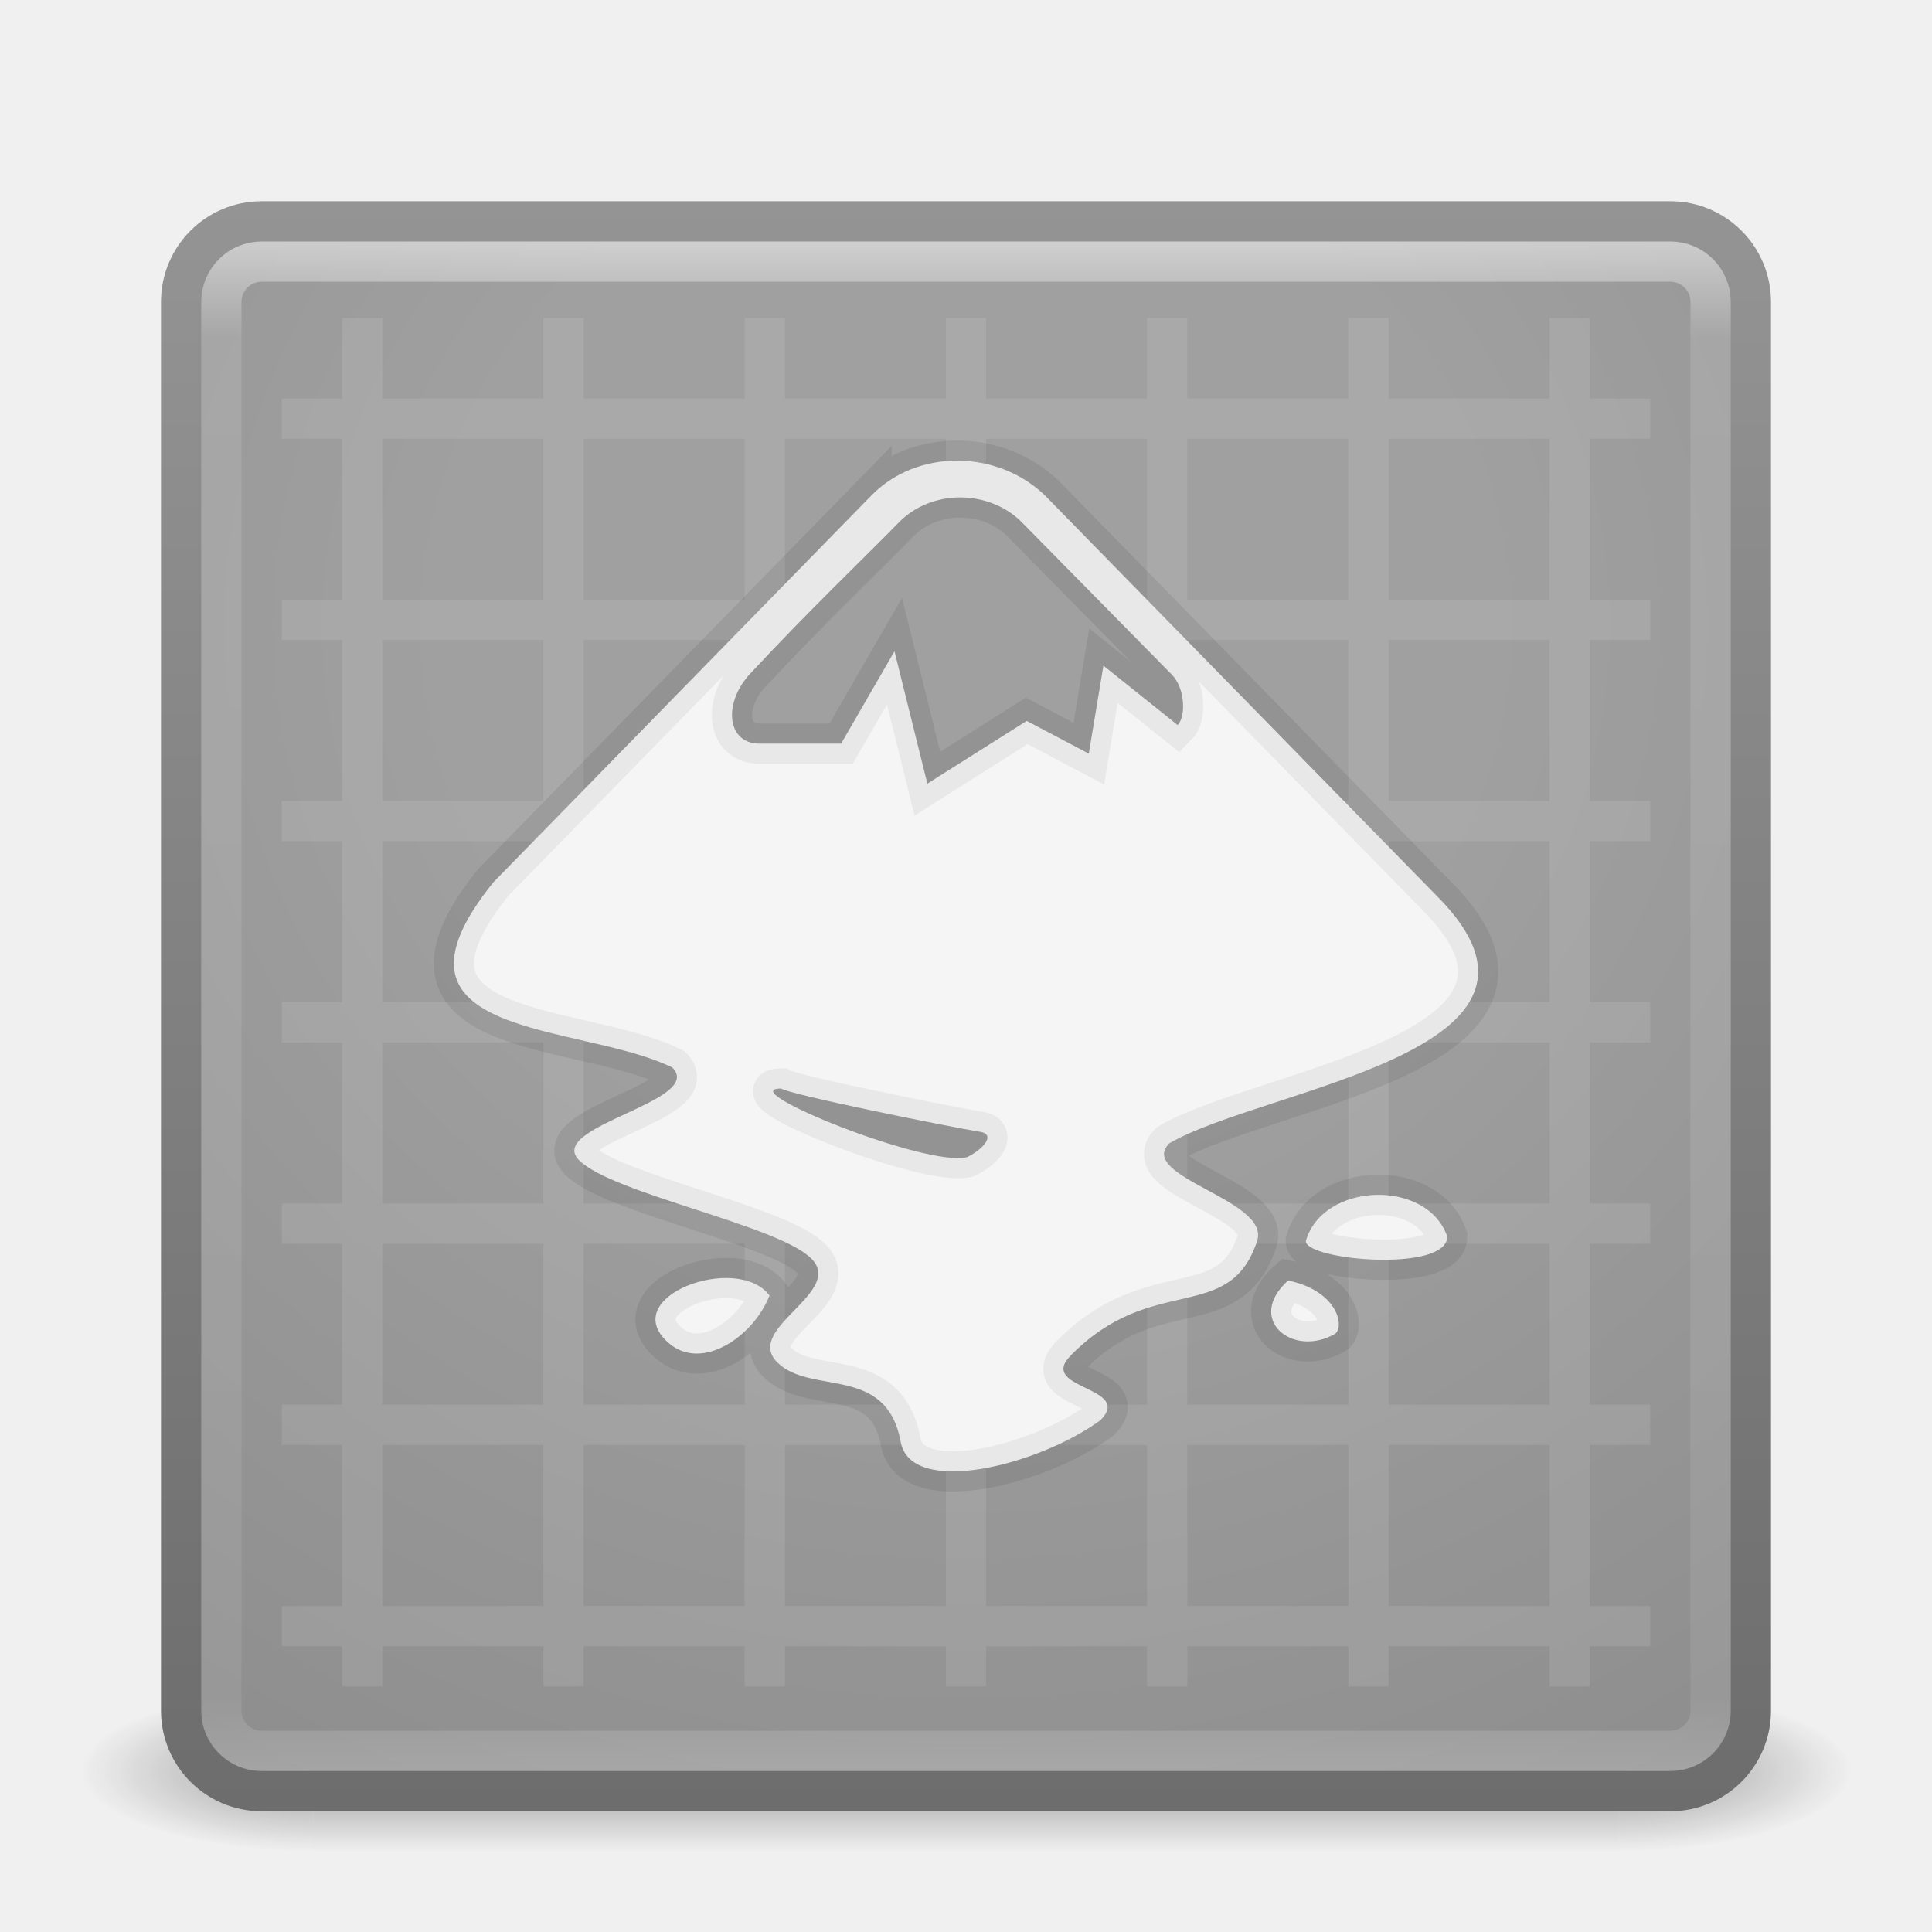
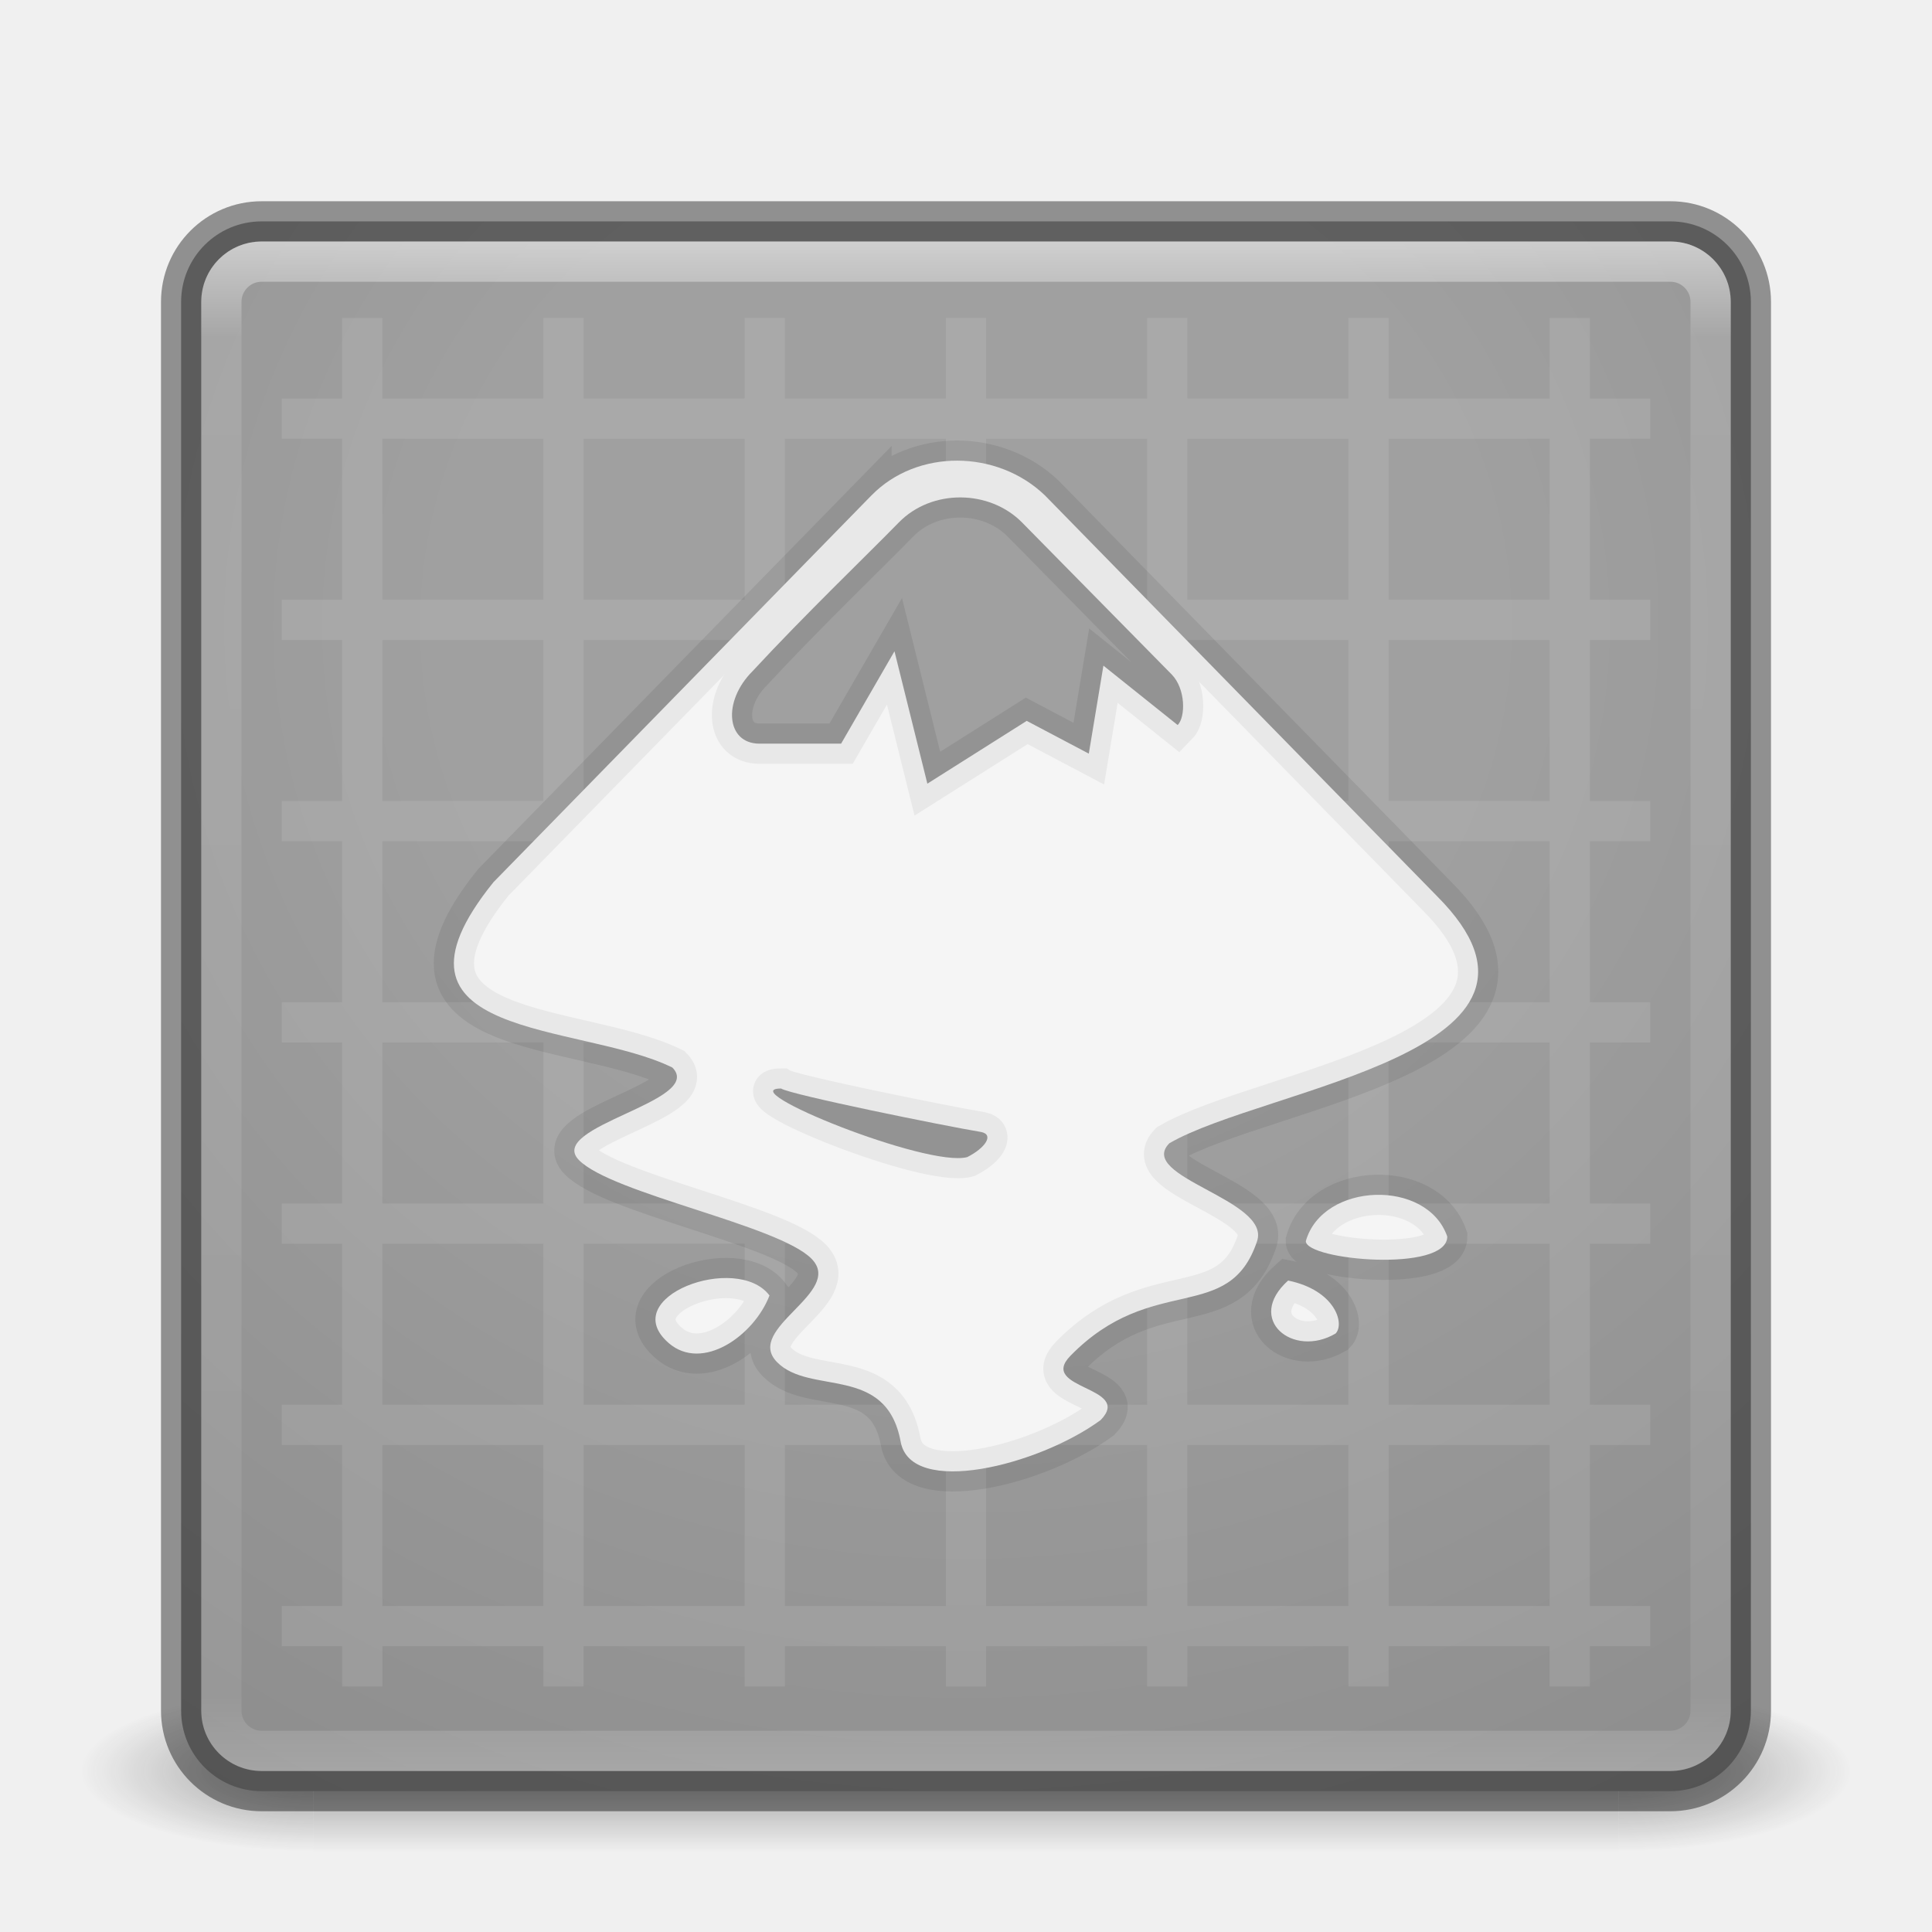
<svg xmlns="http://www.w3.org/2000/svg" xmlns:xlink="http://www.w3.org/1999/xlink" version="1.1" width="48" height="48" id="svg5390">
  <defs id="defs5392">
    <linearGradient x1="24" y1="5" x2="24" y2="43" id="linearGradient5313" xlink:href="#linearGradient3924-9-5" gradientUnits="userSpaceOnUse" gradientTransform="translate(3.7e-6,1.00001)" />
    <linearGradient id="linearGradient3924-9-5">
      <stop id="stop3926-2-0" style="stop-color:#ffffff;stop-opacity:1" offset="0" />
      <stop id="stop3928-2-0" style="stop-color:#ffffff;stop-opacity:0.235" offset="0.063" />
      <stop id="stop3930-6-1" style="stop-color:#ffffff;stop-opacity:0.157" offset="0.951" />
      <stop id="stop3932-1-6" style="stop-color:#ffffff;stop-opacity:0.392" offset="1" />
    </linearGradient>
    <radialGradient cx="11.546" cy="8.45" r="20" fx="11.546" fy="8.45" id="radialGradient5232" xlink:href="#linearGradient2867-449-88-871-390-598-476-591-434-148-57-177-7-4-9-9-2-2-0-8-0" gradientUnits="userSpaceOnUse" gradientTransform="matrix(1.942847e-8,2.33699,-2.472257,-4.3056281e-8,44.89011,-11.4348)" />
    <linearGradient id="linearGradient2867-449-88-871-390-598-476-591-434-148-57-177-7-4-9-9-2-2-0-8-0">
      <stop id="stop3750-6-3-7-0-5-3-5-7" style="stop-color:#a0a0a0;stop-opacity:1;" offset="0" />
      <stop id="stop3752-3-7-7-6-4-4-3-4" style="stop-color:#a0a0a0;stop-opacity:1;" offset="0.262" />
      <stop id="stop3754-1-7-4-6-36-7-7-2-4" style="stop-color:#8e8e8e;stop-opacity:1;" offset="0.705" />
      <stop id="stop3756-7-5-7-1-4-3-1-7" style="stop-color:#666666;stop-opacity:1;" offset="1" />
    </linearGradient>
    <linearGradient x1="24" y1="44" x2="24" y2="3.899" id="linearGradient5234" xlink:href="#linearGradient3707-319-631-407-324-3-2-9" gradientUnits="userSpaceOnUse" gradientTransform="translate(2e-6,0.9999993)" />
    <linearGradient id="linearGradient3707-319-631-407-324-3-2-9">
      <stop id="stop3760-3-9-5" style="stop-color:#6d6d6d;stop-opacity:1;" offset="0" />
      <stop id="stop3762-0-8-9" style="stop-color:#949494;stop-opacity:1;" offset="1" />
    </linearGradient>
    <radialGradient cx="4.993" cy="43.5" r="2.5" fx="4.993" fy="43.5" id="radialGradient3013" xlink:href="#linearGradient3688-166-749" gradientUnits="userSpaceOnUse" gradientTransform="matrix(2.003784,0,0,1.4,27.98813,-17.4)" />
    <linearGradient id="linearGradient3688-166-749">
      <stop id="stop2883" style="stop-color:#181818;stop-opacity:1" offset="0" />
      <stop id="stop2885" style="stop-color:#181818;stop-opacity:0" offset="1" />
    </linearGradient>
    <radialGradient cx="4.993" cy="43.5" r="2.5" fx="4.993" fy="43.5" id="radialGradient3015" xlink:href="#linearGradient3688-464-309" gradientUnits="userSpaceOnUse" gradientTransform="matrix(2.003784,0,0,1.4,-20.01187,-104.4)" />
    <linearGradient id="linearGradient3688-464-309">
      <stop id="stop2889" style="stop-color:#181818;stop-opacity:1" offset="0" />
      <stop id="stop2891" style="stop-color:#181818;stop-opacity:0" offset="1" />
    </linearGradient>
    <linearGradient id="linearGradient3702-501-757">
      <stop id="stop2895" style="stop-color:#181818;stop-opacity:0" offset="0" />
      <stop id="stop2897" style="stop-color:#181818;stop-opacity:1" offset="0.5" />
      <stop id="stop2899" style="stop-color:#181818;stop-opacity:0" offset="1" />
    </linearGradient>
    <linearGradient x1="25.058" y1="47.028" x2="25.058" y2="39.999" id="linearGradient5388" xlink:href="#linearGradient3702-501-757" gradientUnits="userSpaceOnUse" />
    <linearGradient xlink:href="#linearGradient3924-9-5" id="linearGradient3037" gradientUnits="userSpaceOnUse" gradientTransform="translate(3.7e-6,1.00001)" x1="24" y1="5" x2="24" y2="43" />
    <radialGradient xlink:href="#linearGradient2867-449-88-871-390-598-476-591-434-148-57-177-7-4-9-9-2-2-0-8-0" id="radialGradient3045" gradientUnits="userSpaceOnUse" gradientTransform="matrix(1.942847e-8,2.33699,-2.472257,-4.3056281e-8,44.89011,-11.4348)" cx="11.546" cy="8.45" fx="11.546" fy="8.45" r="20" />
-     <linearGradient xlink:href="#linearGradient3707-319-631-407-324-3-2-9" id="linearGradient3047" gradientUnits="userSpaceOnUse" gradientTransform="translate(2e-6,0.9999993)" x1="24" y1="44" x2="24" y2="3.899" />
  </defs>
  <g style="opacity:0.4" id="g3712" transform="matrix(1.157895,0,0,0.5714286,-3.789484,19.14286)">
    <rect style="fill:url(#radialGradient3013);fill-opacity:1;stroke:none" id="rect2801" y="40" x="38" height="7" width="5" />
    <rect style="fill:url(#radialGradient3015);fill-opacity:1;stroke:none" id="rect3696" transform="scale(-1,-1)" y="-47" x="-10" height="7" width="5" />
    <rect style="fill:url(#linearGradient5388);fill-opacity:1;stroke:none" id="rect3700" y="40" x="10" height="7" width="28" />
  </g>
-   <rect style="color:#000000;fill:url(#radialGradient3045);fill-opacity:1.0;fill-rule:nonzero;stroke:url(#linearGradient3047);stroke-width:1;stroke-linecap:round;stroke-linejoin:round;stroke-miterlimit:4;stroke-opacity:1;stroke-dasharray:none;stroke-dashoffset:0;marker:none;visibility:visible;display:inline;overflow:visible;enable-background:accumulate" id="rect5505-21-69-0" y="5.5" x="4.5" ry="2" rx="2" height="39" width="39" />
+   <rect width="39" height="39" rx="2" ry="2" x="4.5" y="5.5" id="rect4179" style="color:#000000;fill:url(#radialGradient3045);fill-opacity:1;fill-rule:nonzero;stroke:none;stroke-width:1;stroke-linecap:round;stroke-linejoin:round;stroke-miterlimit:4;stroke-opacity:1;stroke-dasharray:none;stroke-dashoffset:0;marker:none;visibility:visible;display:inline;overflow:visible;enable-background:accumulate;opacity:1" />
+   <rect style="color:#000000;fill:none;fill-opacity:1;fill-rule:nonzero;stroke:#000000;stroke-width:1;stroke-linecap:round;stroke-linejoin:round;stroke-miterlimit:4;stroke-opacity:1;stroke-dasharray:none;stroke-dashoffset:0;marker:none;visibility:visible;display:inline;overflow:visible;enable-background:accumulate;opacity:0.4" id="rect5505-21-69-0" y="5.5" x="4.5" ry="2" rx="2" height="39" width="39" />
  <path style="opacity:0.1;color:#000000;fill:#ffffff;fill-opacity:1;fill-rule:nonzero;stroke:none;stroke-width:1;marker:none;visibility:visible;display:inline;overflow:visible;enable-background:accumulate" id="rect3132" d="m 8.5,7.9 0,2 -1.5,0 L 7,10.9 l 1.5,0 0,4 -1.5,0 0,1 1.5,0 0,4 -1.5,0 0,1 1.5,0 0,4 -1.5,0 0,1 1.5,0 0,4 -1.5,0 0,1 1.5,0 0,4 -1.5,0 0,1 1.5,0 0,4 -1.5,0 0,1 1.5,0 0,1 1,0 0,-1 4,0 0,1 1,0 0,-1 4,0 0,1 1,0 0,-1 4,0 0,1 1,0 0,-1 4,0 0,1 1,0 0,-1 4,0 0,1 1,0 0,-1 4,0 0,1 1,0 0,-1 1.5,0 0,-1 -1.5,0 0,-4 1.5,0 0,-1 -1.5,0 0,-4 1.5,0 0,-1 -1.5,0 0,-4 1.5,0 0,-1 -1.5,0 0,-4 1.5,0 0,-1 -1.5,0 0,-4 1.5,0 0,-1 -1.5,0 0,-4 1.5,0 0,-1 -1.5,0 0,-2 -1,0 0,2 -4,0 0,-2 -1,0 0,2 -4,0 0,-2 -1,0 0,2 -4,0 0,-2 -1,0 0,2 -4,0 0,-2 -1,0 0,2 -4,0 0,-2 -1,0 0,2 -4,0 0,-2 -1,0 z M 9.5,10.9 l 4,0 0,4 -4,0 0,-4 z m 5,0 4,0 0,4 -4,0 0,-4 z m 5,0 4,0 0,4 -4,0 0,-4 z m 5,0 4,0 0,4 -4,0 0,-4 z m 5,0 4,0 0,4 -4,0 0,-4 z m 5,0 4,0 0,4 -4,0 0,-4 z m -25,5 4,0 0,4 -4,0 0,-4 z m 5,0 4,0 0,4 -4,0 0,-4 z m 5,0 4,0 0,4 -4,0 0,-4 z m 5,0 4,0 0,4 -4,0 0,-4 z m 5,0 4,0 0,4 -4,0 0,-4 z m 5,0 4,0 0,4 -4,0 0,-4 z m -25,5 4,0 0,4 -4,0 0,-4 z m 5,0 4,0 0,4 -4,0 0,-4 z m 5,0 4,0 0,4 -4,0 0,-4 z m 5,0 4,0 0,4 -4,0 0,-4 z m 5,0 4,0 0,4 -4,0 0,-4 z m 5,0 4,0 0,4 -4,0 0,-4 z m -25,5 4,0 0,4 -4,0 0,-4 z m 5,0 4,0 0,4 -4,0 0,-4 z m 5,0 4,0 0,4 -4,0 0,-4 z m 5,0 4,0 0,4 -4,0 0,-4 z m 5,0 4,0 0,4 -4,0 0,-4 z m 5,0 4,0 0,4 -4,0 0,-4 z m -25,5 4,0 0,4 -4,0 0,-4 z m 5,0 4,0 0,4 -4,0 0,-4 z m 5,0 4,0 0,4 -4,0 0,-4 z m 5,0 4,0 0,4 -4,0 0,-4 z m 5,0 4,0 0,4 -4,0 0,-4 z m 5,0 4,0 0,4 -4,0 0,-4 z m -25,5 4,0 0,4 -4,0 0,-4 z m 5,0 4,0 0,4 -4,0 0,-4 z m 5,0 4,0 0,4 -4,0 0,-4 z m 5,0 4,0 0,4 -4,0 0,-4 z m 5,0 4,0 0,4 -4,0 0,-4 z m 5,0 4,0 0,4 -4,0 0,-4 z" />
  <rect style="opacity:0.5;fill:none;stroke:url(#linearGradient3037);stroke-width:1;stroke-linecap:round;stroke-linejoin:round;stroke-miterlimit:4;stroke-opacity:1;stroke-dasharray:none;stroke-dashoffset:0" id="rect6741-1" y="6.5" x="5.5" ry="1" rx="1" height="37" width="37" />
  <g id="g3824">
    <path d="m 21.653,12.306 -9.394,9.613 c -3.174,3.931 2.16,3.473 4.447,4.605 0.82,0.838 -3.144,1.457 -2.324,2.296 0.82,0.838 4.96,1.615 5.781,2.454 0.82,0.838 -1.679,1.728 -0.859,2.566 0.82,0.838 2.717,0.044 3.073,1.98 0.253,1.383 3.419,0.594 4.967,-0.538 0.82,-0.839 -1.569,-0.76 -0.749,-1.598 2.04,-2.086 3.939,-0.758 4.637,-2.848 0.345,-1.033 -3.003,-1.592 -2.181,-2.431 2.36,-1.378 10.517,-2.275 6.646,-6.146 l -9.737,-9.952 c -1.191,-1.143 -3.178,-1.156 -4.307,0 z m 10.79,18.529 c 0,0.477 3.514,0.789 3.514,-0.113 -0.501,-1.449 -3.098,-1.351 -3.514,0.113 z m -15.828,2.534 c 0.832,0.72 2.117,-0.179 2.503,-1.183 -0.806,-1.071 -3.824,0.038 -2.503,1.183 z m 15.388,-1.554 c -1.073,0.962 0.12,1.938 1.178,1.317 0.236,-0.239 -0.006,-1.078 -1.178,-1.317 z" id="path5" style="fill:#fcfcfc;fill-opacity:1" />
    <path style="fill:#a0a0a0;fill-opacity:1" d="m 19.405,27.044 c 0.251,0.156 4.048,0.927 4.976,1.081 0.322,0.068 0.094,0.399 -0.35,0.623 -1,0.266 -5.85,-1.704 -4.626,-1.704 z" id="path7" />
    <path style="fill:#a0a0a0;fill-opacity:1" d="m 25.392,12.98 3.717,3.775 c 0.352,0.36 0.348,1.058 0.15,1.259 l -1.845,-1.476 -0.363,2.186 -1.542,-0.814 -2.469,1.56 -0.817,-3.289 -1.326,2.295 -2.028,0 c -0.827,0 -0.924,-1.049 -0.173,-1.8 1.312,-1.416 2.817,-2.859 3.635,-3.696 0.822,-0.841 2.255,-0.817 3.061,0 z" id="path9" />
  </g>
  <g id="g3829" style="fill:#a0a0a0;fill-opacity:1;stroke:#000000;stroke-opacity:1;opacity:0.08">
    <path style="fill:#a0a0a0;fill-opacity:1;stroke:#000000;stroke-opacity:1" id="path3831" d="m 21.653,12.306 -9.394,9.613 c -3.174,3.931 2.16,3.473 4.447,4.605 0.82,0.838 -3.144,1.457 -2.324,2.296 0.82,0.838 4.96,1.615 5.781,2.454 0.82,0.838 -1.679,1.728 -0.859,2.566 0.82,0.838 2.717,0.044 3.073,1.98 0.253,1.383 3.419,0.594 4.967,-0.538 0.82,-0.839 -1.569,-0.76 -0.749,-1.598 2.04,-2.086 3.939,-0.758 4.637,-2.848 0.345,-1.033 -3.003,-1.592 -2.181,-2.431 2.36,-1.378 10.517,-2.275 6.646,-6.146 l -9.737,-9.952 c -1.191,-1.143 -3.178,-1.156 -4.307,0 z m 10.79,18.529 c 0,0.477 3.514,0.789 3.514,-0.113 -0.501,-1.449 -3.098,-1.351 -3.514,0.113 z m -15.828,2.534 c 0.832,0.72 2.117,-0.179 2.503,-1.183 -0.806,-1.071 -3.824,0.038 -2.503,1.183 z m 15.388,-1.554 c -1.073,0.962 0.12,1.938 1.178,1.317 0.236,-0.239 -0.006,-1.078 -1.178,-1.317 z" />
    <path id="path3833" d="m 19.405,27.044 c 0.251,0.156 4.048,0.927 4.976,1.081 0.322,0.068 0.094,0.399 -0.35,0.623 -1,0.266 -5.85,-1.704 -4.626,-1.704 z" style="fill:#a0a0a0;fill-opacity:1;stroke:#000000;stroke-opacity:1" />
    <path id="path3835" d="m 25.392,12.98 3.717,3.775 c 0.352,0.36 0.348,1.058 0.15,1.259 l -1.845,-1.476 -0.363,2.186 -1.542,-0.814 -2.469,1.56 -0.817,-3.289 -1.326,2.295 -2.028,0 c -0.827,0 -0.924,-1.049 -0.173,-1.8 1.312,-1.416 2.817,-2.859 3.635,-3.696 0.822,-0.841 2.255,-0.817 3.061,0 z" style="fill:#a0a0a0;fill-opacity:1;stroke:#000000;stroke-opacity:1" />
  </g>
</svg>
